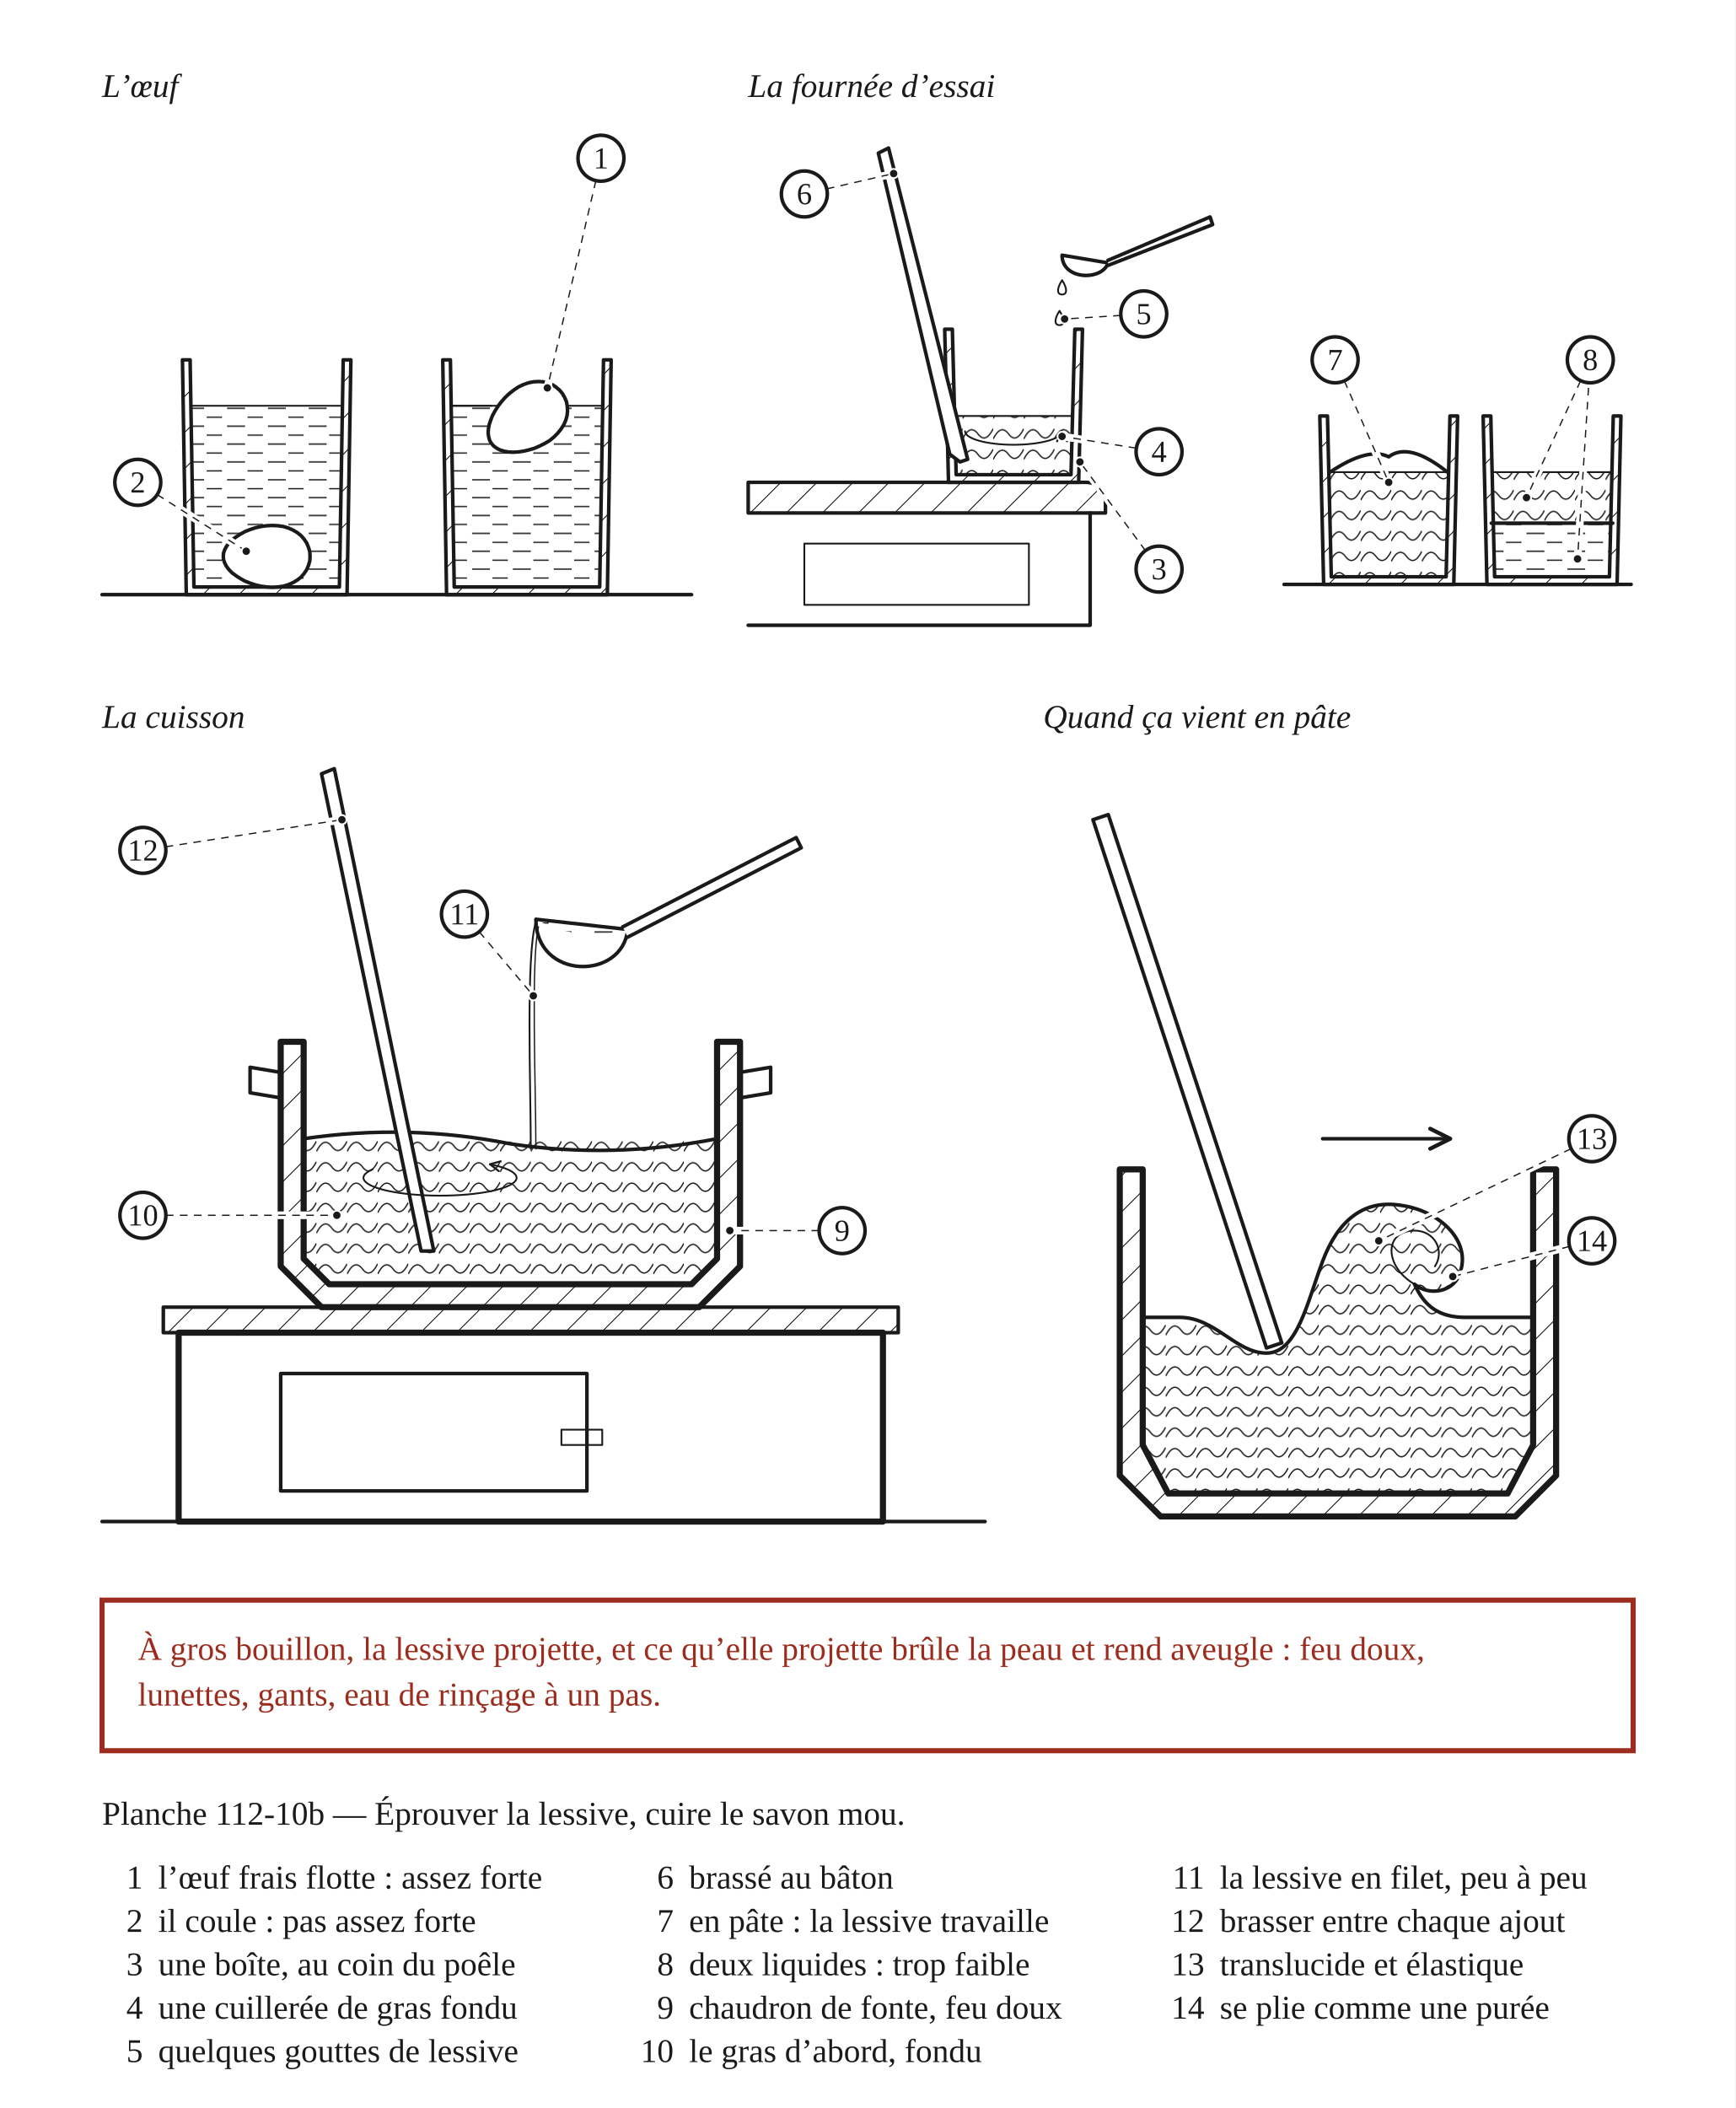
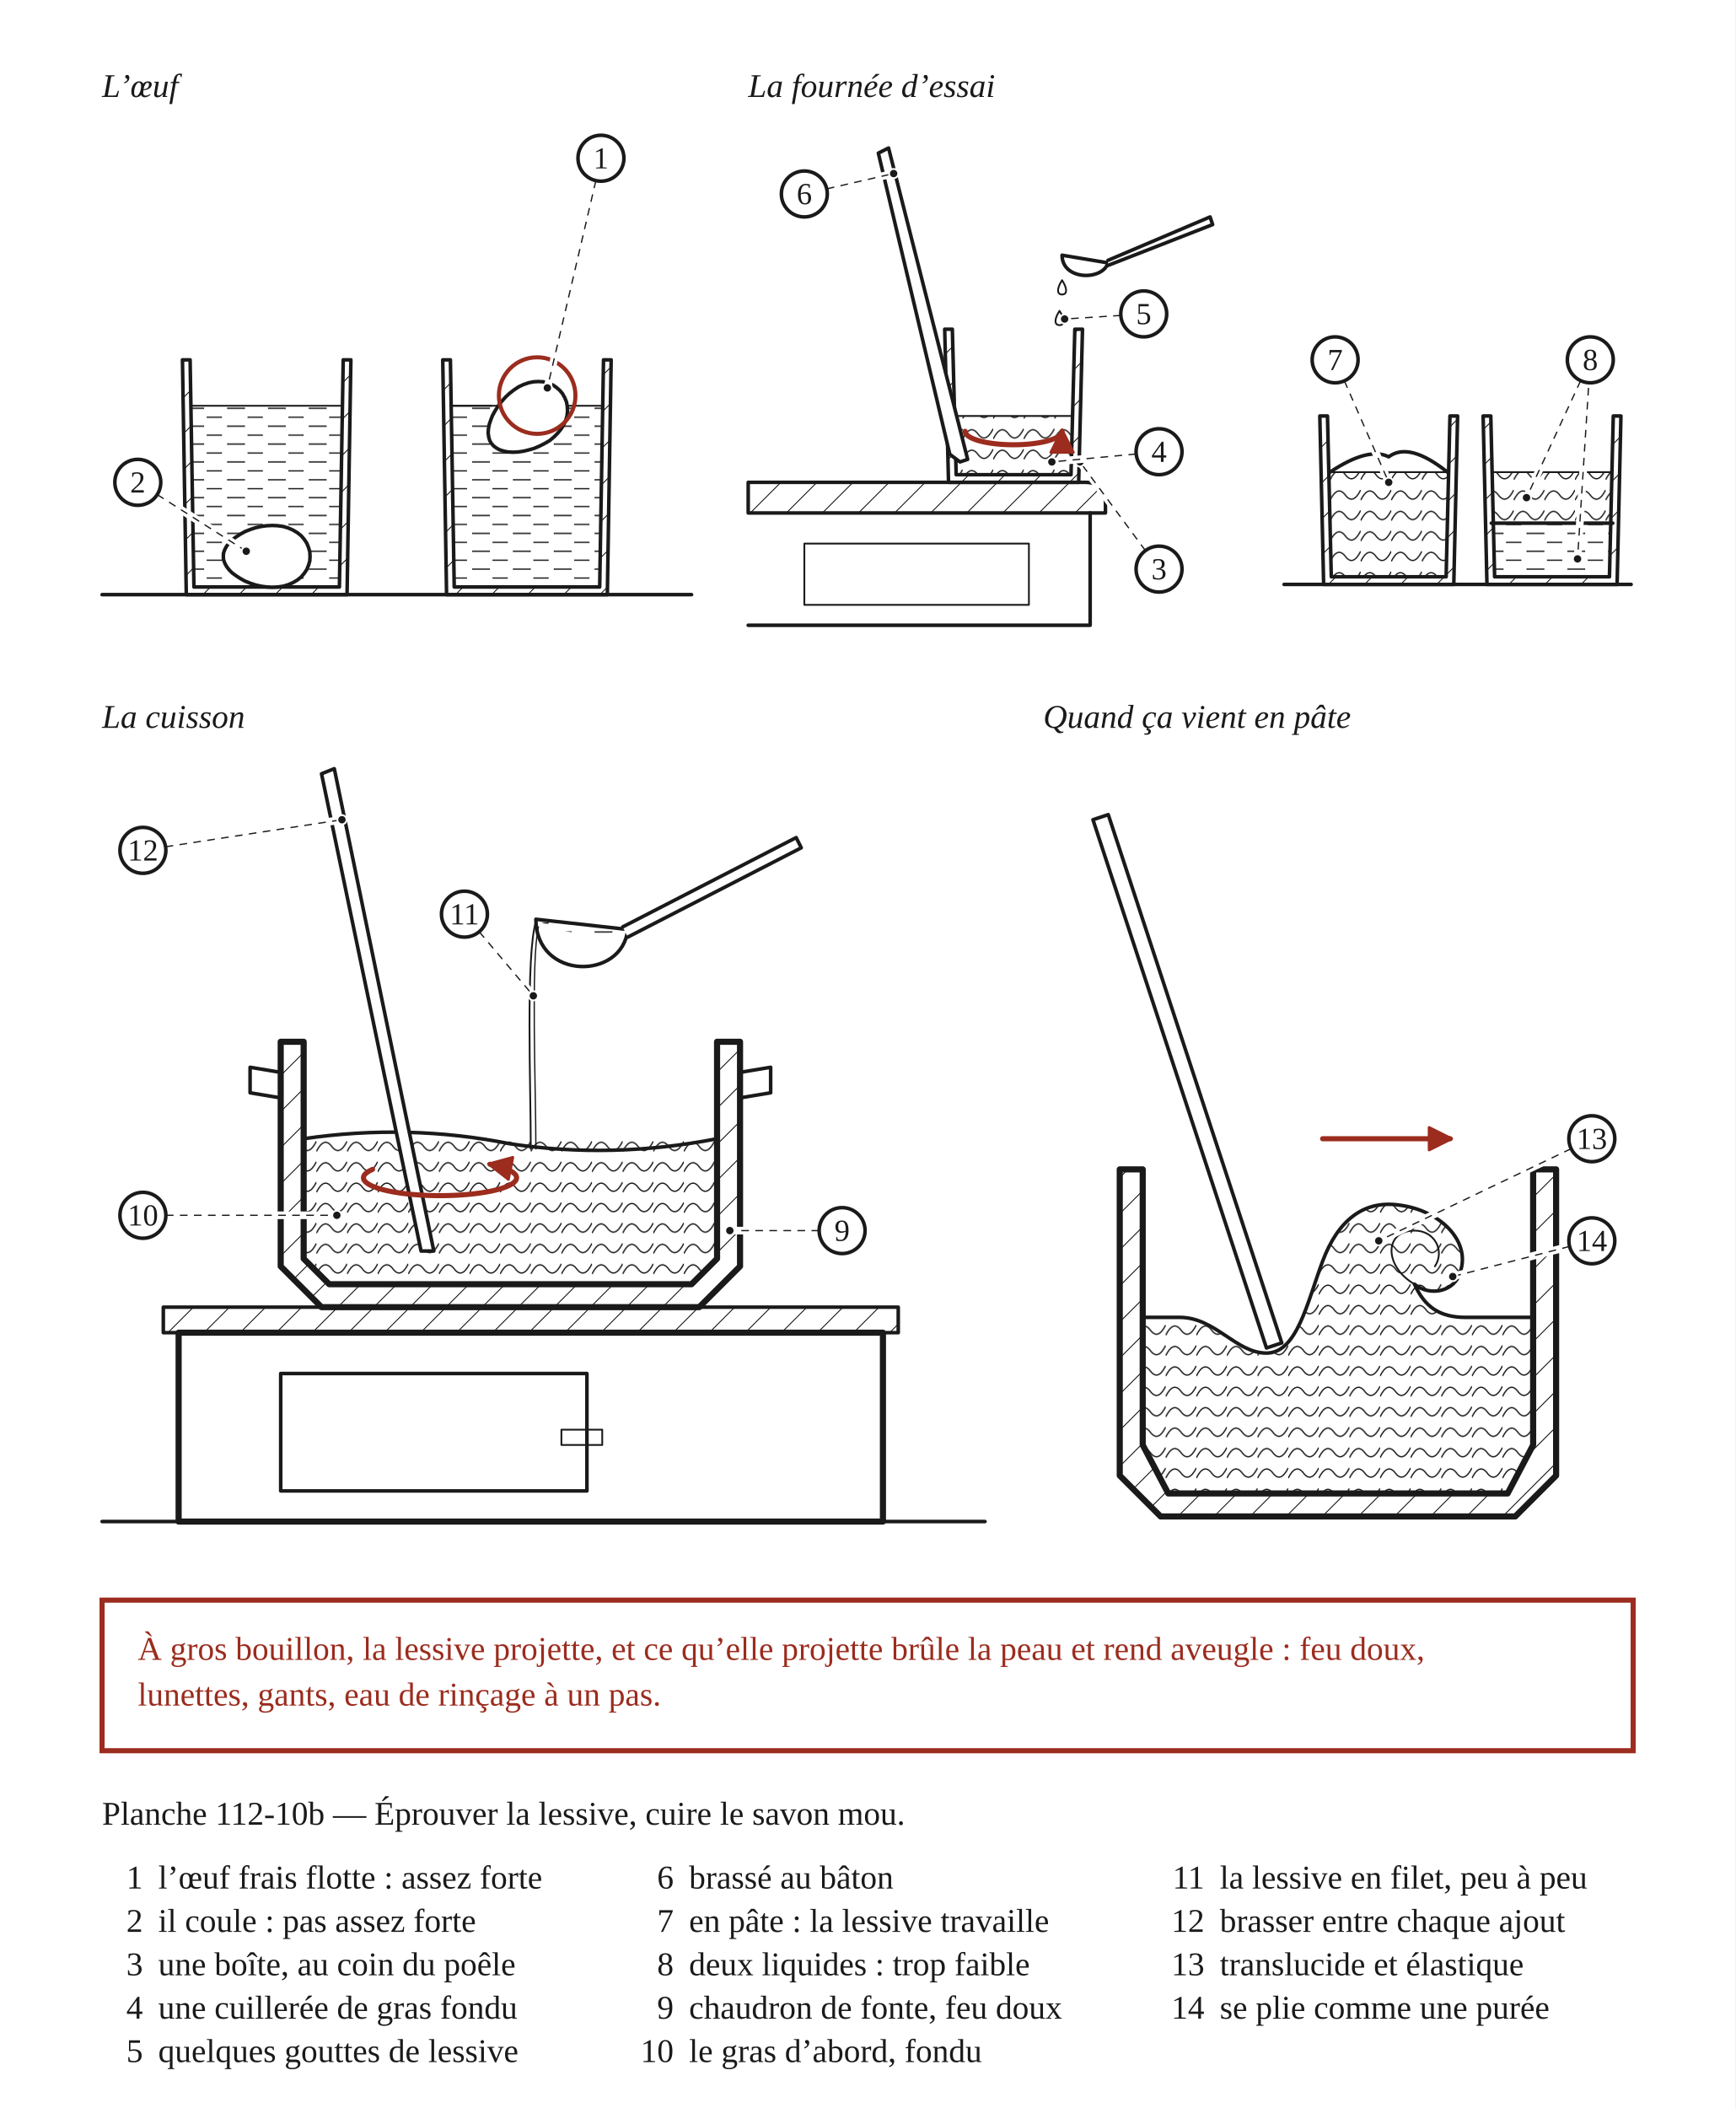
<svg xmlns="http://www.w3.org/2000/svg" width="680" height="826" viewBox="0 0 680 826" role="img">
  <defs>
    <pattern id="h-metal" width="10" height="10" patternUnits="userSpaceOnUse" patternTransform="rotate(45)">
      <line x1="0" y1="0" x2="0" y2="10" stroke="#1A1A1A" stroke-width="0.7" />
    </pattern>
    <pattern id="h-isolant" width="12" height="8" patternUnits="userSpaceOnUse">
      <path d="M0 6 Q3 0 6 4 T12 2" fill="none" stroke="#1A1A1A" stroke-width="0.5" />
    </pattern>
    <pattern id="h-eau" width="16" height="7" patternUnits="userSpaceOnUse">
      <line x1="1" y1="2" x2="8" y2="2" stroke="#1A1A1A" stroke-width="0.5" />
      <line x1="9" y1="5.5" x2="15" y2="5.5" stroke="#1A1A1A" stroke-width="0.5" />
    </pattern>
-     <marker id="fl" viewBox="0 0 10 10" refX="9" refY="5" markerWidth="7" markerHeight="7" orient="auto-start-reverse">
-       <path d="M1 1 L9 5 L1 9" fill="none" stroke="#1A1A1A" stroke-width="1.6" stroke-linecap="round" stroke-linejoin="round" />
+     <marker id="fl-r" viewBox="0 0 10 10" refX="8.5" refY="5" markerWidth="5.5" markerHeight="5.5" orient="auto-start-reverse">
+       <path d="M1 1 L9 5 L1 9 Z" fill="#9B2C1E" stroke="#9B2C1E" stroke-width="1" stroke-linejoin="round" />
    </marker>
  </defs>
  <rect x="0" y="0" width="680" height="826" fill="#FFFFFF" />
  <text x="40" y="38" font-family="Georgia, 'Times New Roman', serif" font-size="13" font-style="italic" fill="#1A1A1A">L’œuf</text>
  <g transform="translate(40 46)" data-vue="oeuf">
    <line x1="0" y1="187" x2="231" y2="187" fill="none" stroke="#1A1A1A" stroke-width="1.4" stroke-linejoin="round" stroke-linecap="round" />
    <path d="M35.2 113 L36 184 L93 184 L93.8 113 Z" fill="url(#h-eau)" stroke="none" />
    <line x1="35.2" y1="113" x2="93.8" y2="113" fill="none" stroke="#1A1A1A" stroke-width="0.7" stroke-linejoin="round" stroke-linecap="round" />
    <path d="M31.5 95 L33 187 L96 187 L97.5 95 L94.5 95 L93 184 L36 184 L34.5 95 Z" fill="url(#h-metal)" stroke="#1A1A1A" stroke-width="1.4" stroke-linejoin="round" />
    <path d="M137.2 113 L138 184 L195 184 L195.8 113 Z" fill="url(#h-eau)" stroke="none" />
    <line x1="137.2" y1="113" x2="195.8" y2="113" fill="none" stroke="#1A1A1A" stroke-width="0.7" stroke-linejoin="round" stroke-linecap="round" />
    <path d="M133.5 95 L135 187 L198 187 L199.5 95 L196.5 95 L195 184 L138 184 L136.5 95 Z" fill="url(#h-metal)" stroke="#1A1A1A" stroke-width="1.4" stroke-linejoin="round" />
    <path d="M81.5 172 L81.4 173.8 L80.9 175.5 L80.2 177.2 L79.2 178.7 L78 180.1 L76.5 181.3 L74.8 182.3 L73 183.1 L71 183.7 L68.9 184 L66.7 184.1 L64.5 184 L62.3 183.7 L60.1 183.2 L58 182.5 L56 181.7 L54.2 180.7 L52.5 179.6 L51 178.5 L49.8 177.3 L48.8 176 L48.1 174.7 L47.6 173.3 L47.5 172 L47.6 170.7 L48.1 169.3 L48.8 168 L49.8 166.7 L51 165.5 L52.5 164.4 L54.2 163.3 L56 162.3 L58 161.5 L60.1 160.8 L62.3 160.3 L64.5 160 L66.7 159.9 L68.9 160 L71 160.3 L73 160.9 L74.8 161.7 L76.5 162.7 L78 163.9 L79.2 165.3 L80.2 166.8 L80.9 168.5 L81.4 170.2 Z" fill="#ffffff" stroke="#1A1A1A" stroke-width="1.4" stroke-linejoin="round" stroke-linecap="round" />
    <path d="M180.4 108.2 L181.3 109.8 L182 111.5 L182.3 113.2 L182.4 115.1 L182.2 116.9 L181.7 118.7 L180.9 120.5 L179.8 122.2 L178.5 123.8 L177 125.3 L175.3 126.7 L173.4 127.8 L171.4 128.8 L169.3 129.7 L167.2 130.3 L165.1 130.8 L163 131.1 L161 131.2 L159.2 131.1 L157.5 130.8 L155.9 130.3 L154.6 129.6 L153.5 128.8 L152.6 127.8 L151.9 126.6 L151.5 125.2 L151.3 123.7 L151.4 122.1 L151.7 120.4 L152.3 118.6 L153 116.8 L154 115 L155.2 113.1 L156.5 111.4 L158 109.7 L159.6 108.2 L161.4 106.8 L163.2 105.6 L165.1 104.7 L167.1 104 L169.1 103.6 L171 103.5 L172.9 103.6 L174.7 104 L176.4 104.7 L177.9 105.7 L179.3 106.9 Z" fill="#ffffff" stroke="#1A1A1A" stroke-width="1.4" stroke-linejoin="round" stroke-linecap="round" />
    <line x1="137.5" y1="113" x2="152.5" y2="113" fill="none" stroke="#1A1A1A" stroke-width="0.7" stroke-linejoin="round" stroke-linecap="round" />
+     <circle cx="170.5" cy="109" r="15" fill="none" stroke="#9B2C1E" stroke-width="1.6" />
  </g>
  <text x="293.2" y="38" font-family="Georgia, 'Times New Roman', serif" font-size="13" font-style="italic" fill="#1A1A1A">La fournée d’essai</text>
  <g transform="translate(293.2 46)" data-vue="essai">
    <path d="M 0 143 L 132 143 Q 140 143 140 151 L 140 155 L 0 155 Z" fill="url(#h-metal)" stroke="#1A1A1A" stroke-width="1.4" stroke-linejoin="round" />
    <path d="M 134 155 L 134 199 M 0 199 L 134 199" fill="none" stroke="#1A1A1A" stroke-width="1.4" stroke-linejoin="round" stroke-linecap="round" />
    <path d="M 22 167 L 110 167 L 110 191 L 22 191 Z" fill="none" stroke="#1A1A1A" stroke-width="0.7" stroke-linejoin="round" stroke-linecap="round" />
    <path d="M80.7 117 L81.5 140 L126.5 140 L127.3 117 Z" fill="url(#h-isolant)" stroke="none" />
    <line x1="80.7" y1="117" x2="127.3" y2="117" fill="none" stroke="#1A1A1A" stroke-width="0.7" stroke-linejoin="round" stroke-linecap="round" />
    <path d="M77 83 L78.5 143 L129.5 143 L131 83 L128 83 L126.5 140 L81.5 140 L80 83 Z" fill="url(#h-metal)" stroke="#1A1A1A" stroke-width="1.4" stroke-linejoin="round" />
    <path d="M83 135 L79 132 L51 14 L55 12 L86 134 Z" fill="#ffffff" stroke="#1A1A1A" stroke-width="1.4" stroke-linejoin="round" stroke-linecap="round" />
-     <path d="M 85 123 A 18 5 0 1 0 123 123" fill="none" stroke="#1A1A1A" stroke-width="0.7" stroke-linejoin="round" stroke-linecap="round" marker-end="url(#fl)" />
+     <path d="M 85 123 A 18 5 0 1 0 123 123" fill="none" stroke="#9B2C1E" stroke-width="2" stroke-linejoin="round" stroke-linecap="round" marker-end="url(#fl-r)" />
    <path d="M 123 54 C 123 64 139 64 141 57 Z" fill="#ffffff" stroke="#1A1A1A" stroke-width="1.4" stroke-linejoin="round" stroke-linecap="round" />
    <path d="M 141 56 L 181 39 L 182 42 L 141 58" fill="#ffffff" stroke="#1A1A1A" stroke-width="1.4" stroke-linejoin="round" stroke-linecap="round" />
    <path d="M 123 63.8 C 125.1 67 125.1 69.4 123 69.4 C 120.9 69.4 120.9 67 123 63.8 Z" fill="#ffffff" stroke="#1A1A1A" stroke-width="0.7" stroke-linejoin="round" stroke-linecap="round" />
    <path d="M 122 75.8 C 124.1 79 124.1 81.4 122 81.4 C 119.9 81.4 119.9 79 122 75.8 Z" fill="#ffffff" stroke="#1A1A1A" stroke-width="0.7" stroke-linejoin="round" stroke-linecap="round" />
    <line x1="210" y1="183" x2="346" y2="183" fill="none" stroke="#1A1A1A" stroke-width="1.4" stroke-linejoin="round" stroke-linecap="round" />
    <path d="M227.7 139 L228.5 180 L273.5 180 L274.3 139 Z" fill="url(#h-isolant)" stroke="none" />
    <line x1="227.7" y1="139" x2="274.3" y2="139" fill="none" stroke="#1A1A1A" stroke-width="0.7" stroke-linejoin="round" stroke-linecap="round" />
    <path d="M224 117 L225.5 183 L276.5 183 L278 117 L275 117 L273.5 180 L228.5 180 L227 117 Z" fill="url(#h-metal)" stroke="#1A1A1A" stroke-width="1.4" stroke-linejoin="round" />
    <path d="M 228 139 Q 243 129 251 133 Q 259 127 274 139" fill="none" stroke="#1A1A1A" stroke-width="1.4" stroke-linejoin="round" stroke-linecap="round" />
    <path d="M291.7 159 L292.5 180 L337.5 180 L338.3 159 Z" fill="url(#h-eau)" stroke="none" />
    <line x1="291.7" y1="159" x2="338.3" y2="159" fill="none" stroke="#1A1A1A" stroke-width="0.7" stroke-linejoin="round" stroke-linecap="round" />
    <path d="M288 117 L289.5 183 L340.5 183 L342 117 L339 117 L337.5 180 L292.5 180 L291 117 Z" fill="url(#h-metal)" stroke="#1A1A1A" stroke-width="1.4" stroke-linejoin="round" />
    <rect x="291.7" y="139" width="46.6" height="20" fill="url(#h-isolant)" stroke="none" />
    <line x1="291.7" y1="139" x2="338.3" y2="139" fill="none" stroke="#1A1A1A" stroke-width="0.7" stroke-linejoin="round" stroke-linecap="round" />
    <line x1="291.2" y1="159" x2="338.8" y2="159" fill="none" stroke="#1A1A1A" stroke-width="1.4" stroke-linejoin="round" stroke-linecap="round" />
    <line x1="330" y1="95" x2="325" y2="173" fill="none" stroke="#ffffff" stroke-width="3" stroke-linecap="round" />
    <line x1="330" y1="95" x2="325" y2="173" fill="none" stroke="#1a1a1a" stroke-width="0.5" stroke-dasharray="3 2.5" />
    <circle cx="325" cy="173" r="1.8" fill="#1a1a1a" stroke="#ffffff" stroke-width="0.7" />
  </g>
  <text x="40" y="285.2" font-family="Georgia, 'Times New Roman', serif" font-size="13" font-style="italic" fill="#1A1A1A">La cuisson</text>
  <g transform="translate(40 293.2)" data-vue="cuisson">
    <rect x="24" y="219" width="288" height="10" fill="url(#h-metal)" stroke="#1A1A1A" stroke-width="1.4" stroke-linejoin="round" />
    <rect x="30" y="229" width="276" height="74" fill="#ffffff" stroke="#1A1A1A" stroke-width="2.4" stroke-linejoin="round" stroke-linecap="round" />
    <rect x="70" y="245" width="120" height="46" fill="none" stroke="#1A1A1A" stroke-width="1.4" stroke-linejoin="round" stroke-linecap="round" />
    <rect x="180" y="267" width="16" height="6" fill="none" stroke="#1A1A1A" stroke-width="0.7" stroke-linejoin="round" stroke-linecap="round" />
    <line x1="0" y1="303" x2="346" y2="303" fill="none" stroke="#1A1A1A" stroke-width="1.4" stroke-linejoin="round" stroke-linecap="round" />
    <path d="M79 153 L79 200 L89 210 L231 210 L241 200 L241 153 Z" fill="url(#h-isolant)" stroke="none" />
    <path d="M 79 153 Q 120 147 160 155 Q 200 161 241 153" fill="none" stroke="#1A1A1A" stroke-width="1.4" stroke-linejoin="round" stroke-linecap="round" />
    <path d="M70 115 L70 203 L86 219 L234 219 L250 203 L250 115 L241 115 L241 200 L231 210 L89 210 L79 200 L79 115 Z" fill="url(#h-metal)" stroke="#1A1A1A" stroke-width="2.4" stroke-linejoin="round" />
    <path d="M 70 127 L 58 125 L 58 135 L 70 137" fill="none" stroke="#1A1A1A" stroke-width="1.4" stroke-linejoin="round" stroke-linecap="round" />
    <path d="M 250 127 L 262 125 L 262 135 L 250 137" fill="none" stroke="#1A1A1A" stroke-width="1.4" stroke-linejoin="round" stroke-linecap="round" />
    <path d="M130 197 L125 197 L86 10 L91 8 Z" fill="#ffffff" stroke="#1A1A1A" stroke-width="1.4" stroke-linejoin="round" stroke-linecap="round" />
-     <path d="M 106 165 A 30 7 0 1 0 152 163" fill="none" stroke="#1A1A1A" stroke-width="0.7" stroke-linejoin="round" stroke-linecap="round" marker-end="url(#fl)" />
+     <path d="M 106 165 A 30 7 0 1 0 152 163" fill="none" stroke="#9B2C1E" stroke-width="2" stroke-linejoin="round" stroke-linecap="round" marker-end="url(#fl-r)" />
    <path d="M 170 67 C 170 91 204 91 206 71 Z" fill="#ffffff" stroke="#1A1A1A" stroke-width="1.4" stroke-linejoin="round" stroke-linecap="round" />
    <path d="M 170 67 C 182 74 196 74 206 71" fill="url(#h-eau)" stroke="none" />
    <path d="M 204 70 L 272 35 L 274 39 L 206 74" fill="#ffffff" stroke="#1A1A1A" stroke-width="1.4" stroke-linejoin="round" stroke-linecap="round" />
    <path d="M 170 68 C 166 81 168 133 168 157" fill="none" stroke="#1A1A1A" stroke-width="0.7" stroke-linejoin="round" stroke-linecap="round" />
    <path d="M 171 70 C 168 83 170 133 170 157" fill="none" stroke="#1A1A1A" stroke-width="0.5" stroke-linejoin="round" stroke-linecap="round" />
  </g>
  <text x="408.8" y="285.2" font-family="Georgia, 'Times New Roman', serif" font-size="13" font-style="italic" fill="#1A1A1A">Quand ça vient en pâte</text>
  <g transform="translate(408.8 293.2)" data-vue="venue">
    <path d="M 39 223 L 53.5 223 C 67.5 223 75.5 237 87.5 237 C 99.5 237 103.5 217 109.5 201 C 115.5 185 125.5 177 139.5 179 C 155.5 181 167.5 193 163.5 205 C 161.5 213 151.5 215 145.5 210 C 149.5 219 155.5 223 165.5 223 L 192 223 L 192 273 L 182 292 L 49 292 L 39 273 Z" fill="url(#h-isolant)" stroke="none" />
    <path d="M 39 223 L 53.5 223 C 67.5 223 75.5 237 87.5 237 C 99.5 237 103.5 217 109.5 201 C 115.5 185 125.5 177 139.5 179 C 155.5 181 167.5 193 163.5 205 C 161.5 213 151.5 215 145.5 210 C 149.5 219 155.5 223 165.5 223 L 192 223" fill="none" stroke="#1A1A1A" stroke-width="1.4" stroke-linejoin="round" stroke-linecap="round" />
    <path d="M 145.5 210 C 133.5 203 133.5 189 145.5 189 C 153.5 189 157.5 197 153.5 203" fill="none" stroke="#1A1A1A" stroke-width="0.7" stroke-linejoin="round" stroke-linecap="round" />
    <path d="M30 165 L30 285 L46 301 L185 301 L201 285 L201 165 L192 165 L192 273 L182 292 L49 292 L39 273 L39 165 Z" fill="url(#h-metal)" stroke="#1A1A1A" stroke-width="2.4" stroke-linejoin="round" />
    <path d="M19.5 28 L25.5 26 L93.5 233 L87.5 235 Z" fill="#ffffff" stroke="#1A1A1A" stroke-width="1.4" stroke-linejoin="round" stroke-linecap="round" />
-     <path d="M 109.5 153 L 159.5 153" fill="none" stroke="#1A1A1A" stroke-width="1.4" stroke-linejoin="round" stroke-linecap="round" marker-end="url(#fl)" />
+     <path d="M 109.5 153 L 159.5 153" fill="none" stroke="#9B2C1E" stroke-width="2" stroke-linejoin="round" stroke-linecap="round" marker-end="url(#fl-r)" />
  </g>
  <line x1="233.5" y1="70.8" x2="214.5" y2="152" fill="none" stroke="#FFFFFF" stroke-width="3" stroke-linecap="round" />
  <line x1="233.5" y1="70.8" x2="214.5" y2="152" fill="none" stroke="#1A1A1A" stroke-width="0.5" stroke-dasharray="3 2.5" />
  <circle cx="214.5" cy="152" r="1.8" fill="#1A1A1A" stroke="#FFFFFF" stroke-width="0.7" />
  <circle cx="235.5" cy="62" r="9" fill="#FFFFFF" stroke="#1A1A1A" stroke-width="1.4" data-vue="oeuf" />
  <text x="235.5" y="66" text-anchor="middle" font-family="Georgia, 'Times New Roman', serif" font-size="12" fill="#1A1A1A">1</text>
  <line x1="61.6" y1="193.8" x2="96.5" y2="216" fill="none" stroke="#FFFFFF" stroke-width="3" stroke-linecap="round" />
  <line x1="61.6" y1="193.8" x2="96.5" y2="216" fill="none" stroke="#1A1A1A" stroke-width="0.5" stroke-dasharray="3 2.5" />
  <circle cx="96.5" cy="216" r="1.8" fill="#1A1A1A" stroke="#FFFFFF" stroke-width="0.7" />
  <circle cx="54" cy="189" r="9" fill="#FFFFFF" stroke="#1A1A1A" stroke-width="1.4" data-vue="oeuf" />
  <text x="54" y="193" text-anchor="middle" font-family="Georgia, 'Times New Roman', serif" font-size="12" fill="#1A1A1A">2</text>
  <line x1="448.9" y1="215.8" x2="423.2" y2="181" fill="none" stroke="#FFFFFF" stroke-width="3" stroke-linecap="round" />
  <line x1="448.9" y1="215.8" x2="423.2" y2="181" fill="none" stroke="#1A1A1A" stroke-width="0.5" stroke-dasharray="3 2.5" />
  <circle cx="423.2" cy="181" r="1.8" fill="#1A1A1A" stroke="#FFFFFF" stroke-width="0.7" />
  <circle cx="454.2" cy="223" r="9" fill="#FFFFFF" stroke="#1A1A1A" stroke-width="1.4" data-vue="essai" />
  <text x="454.2" y="227" text-anchor="middle" font-family="Georgia, 'Times New Roman', serif" font-size="12" fill="#1A1A1A">3</text>
-   <line x1="445.3" y1="175.6" x2="416.2" y2="171" fill="none" stroke="#FFFFFF" stroke-width="3" stroke-linecap="round" />
-   <line x1="445.3" y1="175.6" x2="416.2" y2="171" fill="none" stroke="#1A1A1A" stroke-width="0.5" stroke-dasharray="3 2.5" />
-   <circle cx="416.2" cy="171" r="1.8" fill="#1A1A1A" stroke="#FFFFFF" stroke-width="0.7" />
+   <line x1="445.2" y1="177.9" x2="412.2" y2="181" fill="none" stroke="#FFFFFF" stroke-width="3" stroke-linecap="round" />
+   <line x1="445.2" y1="177.9" x2="412.2" y2="181" fill="none" stroke="#1A1A1A" stroke-width="0.5" stroke-dasharray="3 2.5" />
+   <circle cx="412.2" cy="181" r="1.8" fill="#1A1A1A" stroke="#FFFFFF" stroke-width="0.7" />
  <circle cx="454.2" cy="177" r="9" fill="#FFFFFF" stroke="#1A1A1A" stroke-width="1.4" data-vue="essai" />
  <text x="454.2" y="181" text-anchor="middle" font-family="Georgia, 'Times New Roman', serif" font-size="12" fill="#1A1A1A">4</text>
  <line x1="439.2" y1="123.6" x2="417.2" y2="125" fill="none" stroke="#FFFFFF" stroke-width="3" stroke-linecap="round" />
  <line x1="439.2" y1="123.6" x2="417.2" y2="125" fill="none" stroke="#1A1A1A" stroke-width="0.5" stroke-dasharray="3 2.5" />
  <circle cx="417.2" cy="125" r="1.8" fill="#1A1A1A" stroke="#FFFFFF" stroke-width="0.7" />
  <circle cx="448.2" cy="123" r="9" fill="#FFFFFF" stroke="#1A1A1A" stroke-width="1.4" data-vue="essai" />
  <text x="448.2" y="127" text-anchor="middle" font-family="Georgia, 'Times New Roman', serif" font-size="12" fill="#1A1A1A">5</text>
  <line x1="324" y1="74" x2="350.2" y2="68" fill="none" stroke="#FFFFFF" stroke-width="3" stroke-linecap="round" />
  <line x1="324" y1="74" x2="350.2" y2="68" fill="none" stroke="#1A1A1A" stroke-width="0.5" stroke-dasharray="3 2.5" />
  <circle cx="350.2" cy="68" r="1.8" fill="#1A1A1A" stroke="#FFFFFF" stroke-width="0.7" />
  <circle cx="315.2" cy="76" r="9" fill="#FFFFFF" stroke="#1A1A1A" stroke-width="1.4" data-vue="essai" />
  <text x="315.2" y="80" text-anchor="middle" font-family="Georgia, 'Times New Roman', serif" font-size="12" fill="#1A1A1A">6</text>
  <line x1="526.8" y1="149.2" x2="544.2" y2="189" fill="none" stroke="#FFFFFF" stroke-width="3" stroke-linecap="round" />
  <line x1="526.8" y1="149.2" x2="544.2" y2="189" fill="none" stroke="#1A1A1A" stroke-width="0.5" stroke-dasharray="3 2.5" />
  <circle cx="544.2" cy="189" r="1.8" fill="#1A1A1A" stroke="#FFFFFF" stroke-width="0.7" />
  <circle cx="523.2" cy="141" r="9" fill="#FFFFFF" stroke="#1A1A1A" stroke-width="1.4" data-vue="essai" />
  <text x="523.2" y="145" text-anchor="middle" font-family="Georgia, 'Times New Roman', serif" font-size="12" fill="#1A1A1A">7</text>
  <line x1="619.4" y1="149.2" x2="598.2" y2="195" fill="none" stroke="#FFFFFF" stroke-width="3" stroke-linecap="round" />
  <line x1="619.4" y1="149.2" x2="598.2" y2="195" fill="none" stroke="#1A1A1A" stroke-width="0.5" stroke-dasharray="3 2.5" />
  <circle cx="598.2" cy="195" r="1.8" fill="#1A1A1A" stroke="#FFFFFF" stroke-width="0.7" />
  <circle cx="623.2" cy="141" r="9" fill="#FFFFFF" stroke="#1A1A1A" stroke-width="1.4" data-vue="essai" />
  <text x="623.2" y="145" text-anchor="middle" font-family="Georgia, 'Times New Roman', serif" font-size="12" fill="#1A1A1A">8</text>
  <line x1="321" y1="482.2" x2="286" y2="482.2" fill="none" stroke="#FFFFFF" stroke-width="3" stroke-linecap="round" />
  <line x1="321" y1="482.2" x2="286" y2="482.2" fill="none" stroke="#1A1A1A" stroke-width="0.5" stroke-dasharray="3 2.5" />
  <circle cx="286" cy="482.2" r="1.8" fill="#1A1A1A" stroke="#FFFFFF" stroke-width="0.7" />
  <circle cx="330" cy="482.2" r="9" fill="#FFFFFF" stroke="#1A1A1A" stroke-width="1.4" data-vue="cuisson" />
  <text x="330" y="486.2" text-anchor="middle" font-family="Georgia, 'Times New Roman', serif" font-size="12" fill="#1A1A1A">9</text>
  <line x1="65" y1="476.2" x2="132" y2="476.2" fill="none" stroke="#FFFFFF" stroke-width="3" stroke-linecap="round" />
  <line x1="65" y1="476.2" x2="132" y2="476.2" fill="none" stroke="#1A1A1A" stroke-width="0.5" stroke-dasharray="3 2.5" />
  <circle cx="132" cy="476.2" r="1.8" fill="#1A1A1A" stroke="#FFFFFF" stroke-width="0.7" />
  <circle cx="56" cy="476.2" r="9" fill="#FFFFFF" stroke="#1A1A1A" stroke-width="1.4" data-vue="cuisson" />
  <text x="56" y="480.2" text-anchor="middle" font-family="Georgia, 'Times New Roman', serif" font-size="12" fill="#1A1A1A">10</text>
  <line x1="187.8" y1="365.1" x2="209" y2="390.2" fill="none" stroke="#FFFFFF" stroke-width="3" stroke-linecap="round" />
  <line x1="187.8" y1="365.1" x2="209" y2="390.2" fill="none" stroke="#1A1A1A" stroke-width="0.5" stroke-dasharray="3 2.5" />
  <circle cx="209" cy="390.2" r="1.8" fill="#1A1A1A" stroke="#FFFFFF" stroke-width="0.7" />
  <circle cx="182" cy="358.2" r="9" fill="#FFFFFF" stroke="#1A1A1A" stroke-width="1.4" data-vue="cuisson" />
  <text x="182" y="362.2" text-anchor="middle" font-family="Georgia, 'Times New Roman', serif" font-size="12" fill="#1A1A1A">11</text>
  <line x1="64.9" y1="331.8" x2="134" y2="321.2" fill="none" stroke="#FFFFFF" stroke-width="3" stroke-linecap="round" />
  <line x1="64.9" y1="331.8" x2="134" y2="321.2" fill="none" stroke="#1A1A1A" stroke-width="0.5" stroke-dasharray="3 2.5" />
  <circle cx="134" cy="321.2" r="1.8" fill="#1A1A1A" stroke="#FFFFFF" stroke-width="0.7" />
  <circle cx="56" cy="333.2" r="9" fill="#FFFFFF" stroke="#1A1A1A" stroke-width="1.4" data-vue="cuisson" />
  <text x="56" y="337.2" text-anchor="middle" font-family="Georgia, 'Times New Roman', serif" font-size="12" fill="#1A1A1A">12</text>
  <line x1="615.7" y1="450.1" x2="540.3" y2="486.2" fill="none" stroke="#FFFFFF" stroke-width="3" stroke-linecap="round" />
  <line x1="615.7" y1="450.1" x2="540.3" y2="486.2" fill="none" stroke="#1A1A1A" stroke-width="0.5" stroke-dasharray="3 2.5" />
  <circle cx="540.3" cy="486.2" r="1.8" fill="#1A1A1A" stroke="#FFFFFF" stroke-width="0.7" />
  <circle cx="623.8" cy="446.2" r="9" fill="#FFFFFF" stroke="#1A1A1A" stroke-width="1.4" data-vue="venue" />
  <text x="623.8" y="450.2" text-anchor="middle" font-family="Georgia, 'Times New Roman', serif" font-size="12" fill="#1A1A1A">13</text>
  <line x1="615.1" y1="488.4" x2="569.3" y2="500.2" fill="none" stroke="#FFFFFF" stroke-width="3" stroke-linecap="round" />
  <line x1="615.1" y1="488.4" x2="569.3" y2="500.2" fill="none" stroke="#1A1A1A" stroke-width="0.5" stroke-dasharray="3 2.5" />
  <circle cx="569.3" cy="500.2" r="1.8" fill="#1A1A1A" stroke="#FFFFFF" stroke-width="0.7" />
  <circle cx="623.8" cy="486.2" r="9" fill="#FFFFFF" stroke="#1A1A1A" stroke-width="1.4" data-vue="venue" />
  <text x="623.8" y="490.2" text-anchor="middle" font-family="Georgia, 'Times New Roman', serif" font-size="12" fill="#1A1A1A">14</text>
  <rect x="40" y="627" width="600" height="59" fill="none" stroke="#9B2C1E" stroke-width="2" />
  <text x="54" y="650.4" font-family="Georgia, 'Times New Roman', serif" font-size="13" fill="#9B2C1E">À gros bouillon, la lessive projette, et ce qu’elle projette brûle la peau et rend aveugle : feu doux,</text>
  <text x="54" y="668.3" font-family="Georgia, 'Times New Roman', serif" font-size="13" fill="#9B2C1E">lunettes, gants, eau de rinçage à un pas.</text>
  <text x="40" y="715" font-family="Georgia, 'Times New Roman', serif" font-size="13" fill="#1A1A1A">Planche 112-10b — Éprouver la lessive, cuire le savon mou.</text>
  <text x="56" y="740" text-anchor="end" font-family="Georgia, 'Times New Roman', serif" font-size="13" fill="#1A1A1A">1</text>
  <text x="62" y="740" font-family="Georgia, 'Times New Roman', serif" font-size="13" fill="#1A1A1A">l’œuf frais flotte : assez forte</text>
  <text x="56" y="757" text-anchor="end" font-family="Georgia, 'Times New Roman', serif" font-size="13" fill="#1A1A1A">2</text>
  <text x="62" y="757" font-family="Georgia, 'Times New Roman', serif" font-size="13" fill="#1A1A1A">il coule : pas assez forte</text>
  <text x="56" y="774" text-anchor="end" font-family="Georgia, 'Times New Roman', serif" font-size="13" fill="#1A1A1A">3</text>
  <text x="62" y="774" font-family="Georgia, 'Times New Roman', serif" font-size="13" fill="#1A1A1A">une boîte, au coin du poêle</text>
  <text x="56" y="791" text-anchor="end" font-family="Georgia, 'Times New Roman', serif" font-size="13" fill="#1A1A1A">4</text>
  <text x="62" y="791" font-family="Georgia, 'Times New Roman', serif" font-size="13" fill="#1A1A1A">une cuillerée de gras fondu</text>
  <text x="56" y="808" text-anchor="end" font-family="Georgia, 'Times New Roman', serif" font-size="13" fill="#1A1A1A">5</text>
  <text x="62" y="808" font-family="Georgia, 'Times New Roman', serif" font-size="13" fill="#1A1A1A">quelques gouttes de lessive</text>
  <text x="264" y="740" text-anchor="end" font-family="Georgia, 'Times New Roman', serif" font-size="13" fill="#1A1A1A">6</text>
  <text x="270" y="740" font-family="Georgia, 'Times New Roman', serif" font-size="13" fill="#1A1A1A">brassé au bâton</text>
  <text x="264" y="757" text-anchor="end" font-family="Georgia, 'Times New Roman', serif" font-size="13" fill="#1A1A1A">7</text>
  <text x="270" y="757" font-family="Georgia, 'Times New Roman', serif" font-size="13" fill="#1A1A1A">en pâte : la lessive travaille</text>
  <text x="264" y="774" text-anchor="end" font-family="Georgia, 'Times New Roman', serif" font-size="13" fill="#1A1A1A">8</text>
  <text x="270" y="774" font-family="Georgia, 'Times New Roman', serif" font-size="13" fill="#1A1A1A">deux liquides : trop faible</text>
  <text x="264" y="791" text-anchor="end" font-family="Georgia, 'Times New Roman', serif" font-size="13" fill="#1A1A1A">9</text>
  <text x="270" y="791" font-family="Georgia, 'Times New Roman', serif" font-size="13" fill="#1A1A1A">chaudron de fonte, feu doux</text>
  <text x="264" y="808" text-anchor="end" font-family="Georgia, 'Times New Roman', serif" font-size="13" fill="#1A1A1A">10</text>
  <text x="270" y="808" font-family="Georgia, 'Times New Roman', serif" font-size="13" fill="#1A1A1A">le gras d’abord, fondu</text>
  <text x="472" y="740" text-anchor="end" font-family="Georgia, 'Times New Roman', serif" font-size="13" fill="#1A1A1A">11</text>
  <text x="478" y="740" font-family="Georgia, 'Times New Roman', serif" font-size="13" fill="#1A1A1A">la lessive en filet, peu à peu</text>
  <text x="472" y="757" text-anchor="end" font-family="Georgia, 'Times New Roman', serif" font-size="13" fill="#1A1A1A">12</text>
  <text x="478" y="757" font-family="Georgia, 'Times New Roman', serif" font-size="13" fill="#1A1A1A">brasser entre chaque ajout</text>
  <text x="472" y="774" text-anchor="end" font-family="Georgia, 'Times New Roman', serif" font-size="13" fill="#1A1A1A">13</text>
  <text x="478" y="774" font-family="Georgia, 'Times New Roman', serif" font-size="13" fill="#1A1A1A">translucide et élastique</text>
  <text x="472" y="791" text-anchor="end" font-family="Georgia, 'Times New Roman', serif" font-size="13" fill="#1A1A1A">14</text>
  <text x="478" y="791" font-family="Georgia, 'Times New Roman', serif" font-size="13" fill="#1A1A1A">se plie comme une purée</text>
</svg>
